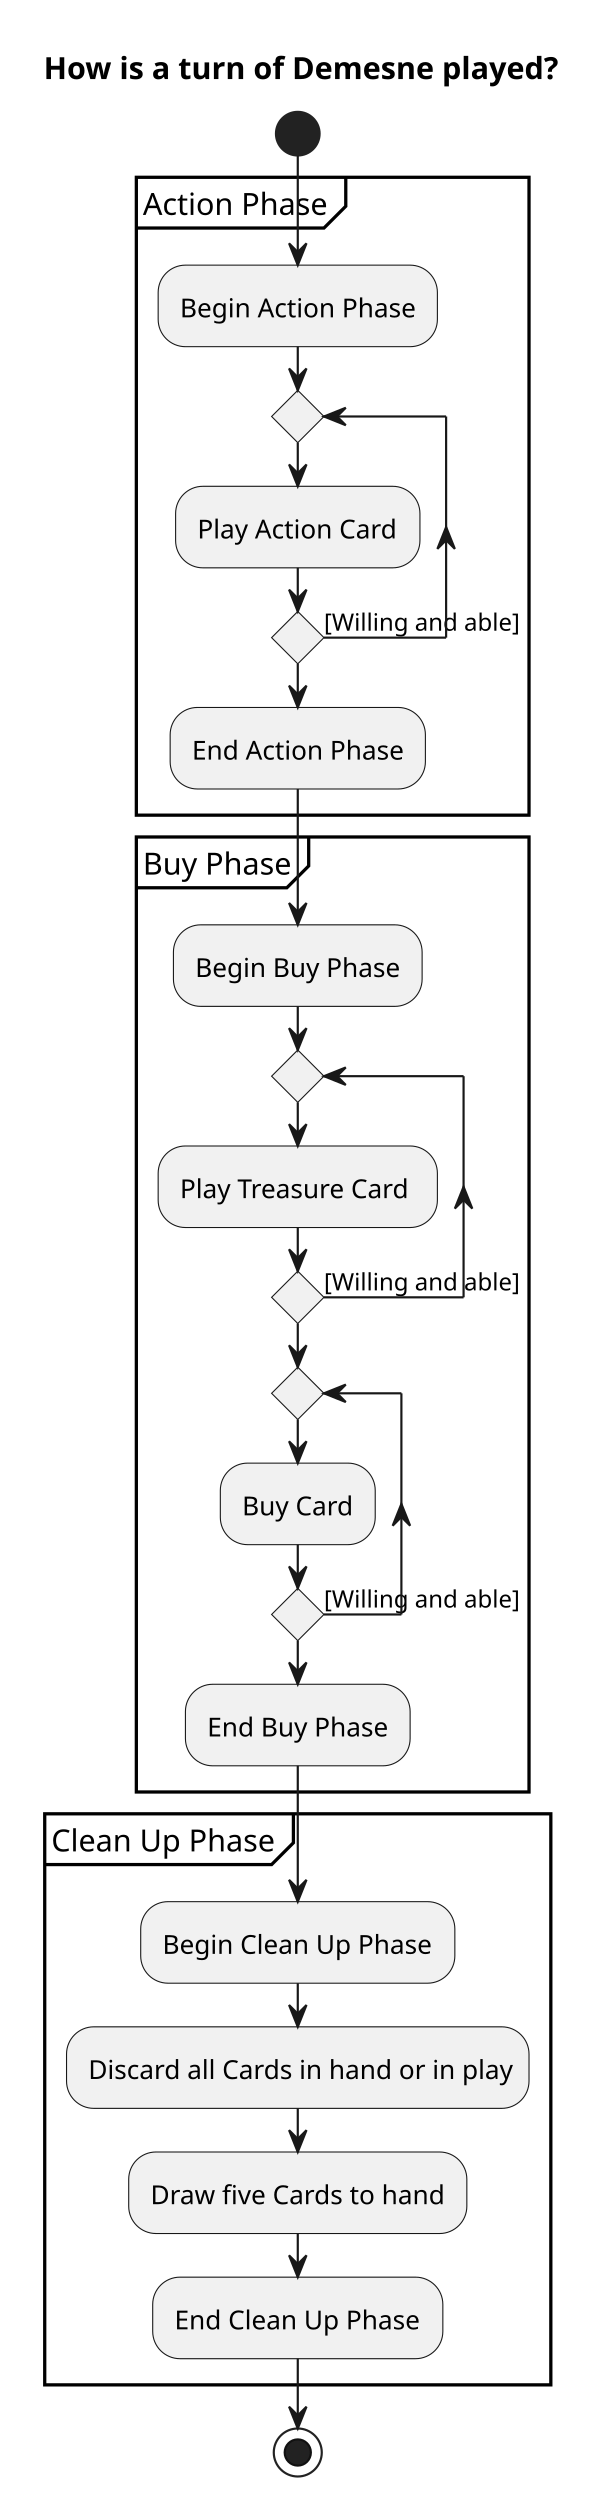
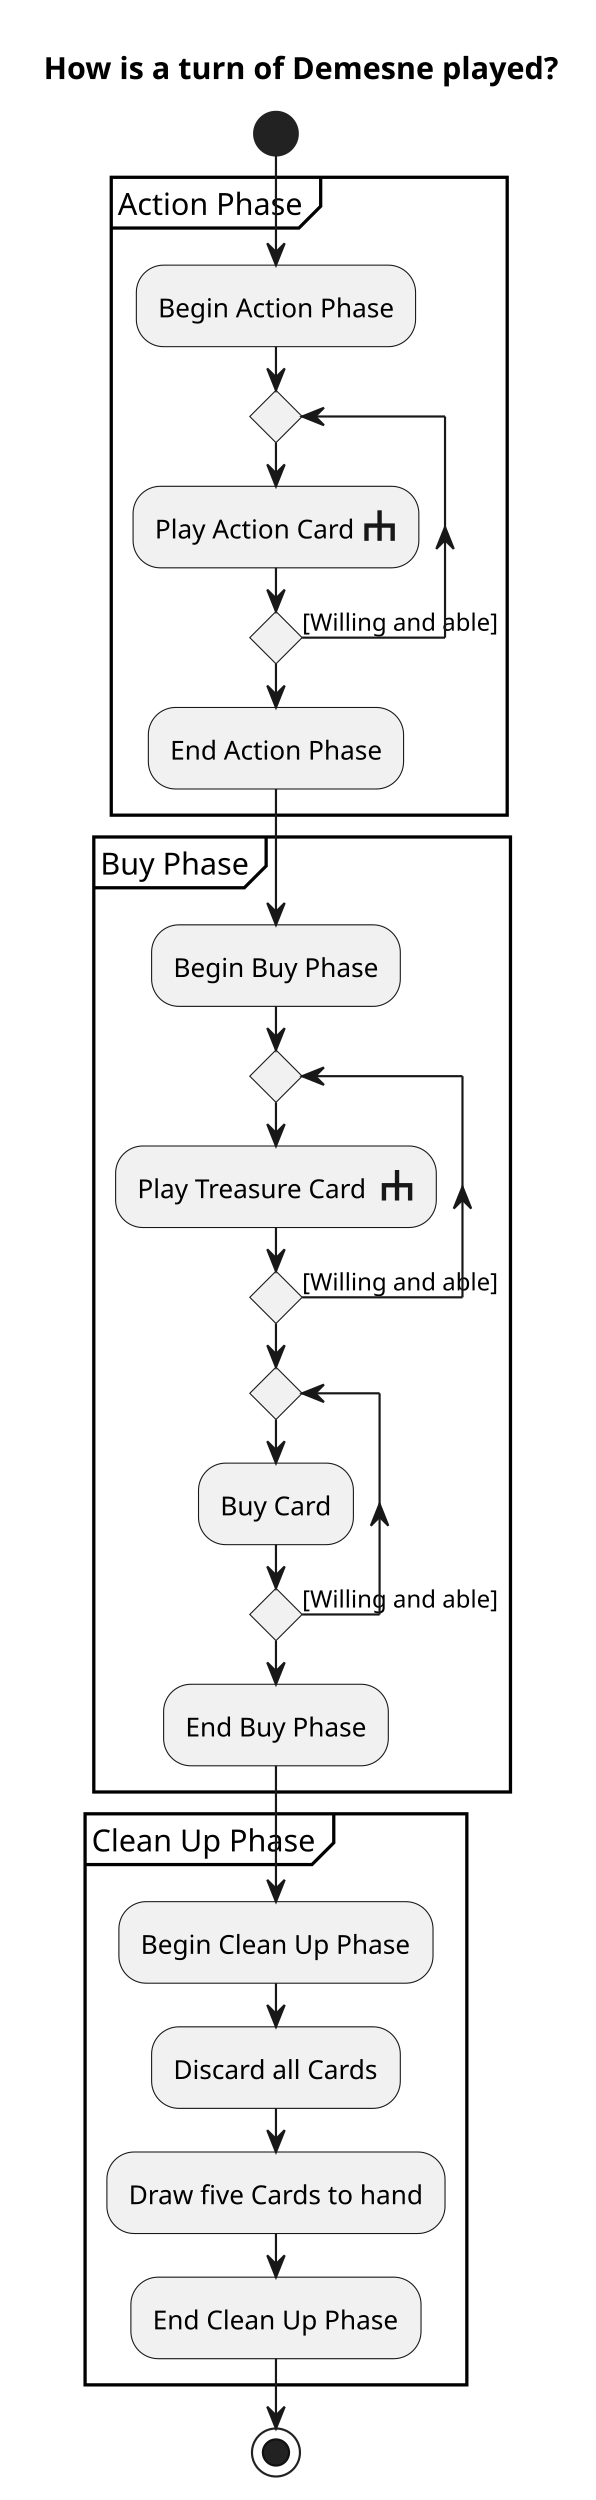
<svg xmlns="http://www.w3.org/2000/svg" xmlns:xlink="http://www.w3.org/1999/xlink" contentStyleType="text/css" height="1146px" preserveAspectRatio="none" style="width:273px;height:1146px;background:#FFFFFF;" version="1.1" viewBox="0 0 273 1146" width="273px" zoomAndPan="magnify">
  <defs />
  <g>
    <text fill="#000000" font-family="sans-serif" font-size="14" font-weight="bold" lengthAdjust="spacing" textLength="230" x="20" y="36.24">How is a turn of Demesne played?</text>
-     <ellipse cx="136.5" cy="61.272" fill="#222222" rx="10" ry="10" style="stroke:#222222;stroke-width:1.0;" />
-     <rect fill="none" height="292.4" style="stroke:#000000;stroke-width:1.5;" width="180" x="62.5" y="81.272" />
-     <path d="M158.5,81.272 L158.5,94.544 L148.5,104.544 L62.5,104.544 " fill="none" style="stroke:#000000;stroke-width:1.5;" />
-     <text fill="#000000" font-family="sans-serif" font-size="14" lengthAdjust="spacing" textLength="86" x="65.5" y="98.512">Action Phase</text>
-     <rect fill="#F1F1F1" height="37.376" rx="12.5" ry="12.5" style="stroke:#181818;stroke-width:0.5;" width="128" x="72.5" y="121.544" />
-     <text fill="#000000" font-family="sans-serif" font-size="12" lengthAdjust="spacing" textLength="108" x="82.5" y="145.464">Begin Action Phase</text>
-     <rect fill="#F1F1F1" height="37.376" rx="12.5" ry="12.5" style="stroke:#181818;stroke-width:0.5;" width="112" x="80.5" y="222.92" />
+     <ellipse cx="126.5" cy="61.272" fill="#222222" rx="10" ry="10" style="stroke:#222222;stroke-width:1.0;" />
+     <rect fill="none" height="292.4" style="stroke:#000000;stroke-width:1.5;" width="181.5" x="51" y="81.272" />
+     <path d="M147,81.272 L147,94.544 L137,104.544 L51,104.544 " fill="none" style="stroke:#000000;stroke-width:1.5;" />
+     <text fill="#000000" font-family="sans-serif" font-size="14" lengthAdjust="spacing" textLength="86" x="54" y="98.512">Action Phase</text>
+     <rect fill="#F1F1F1" height="37.376" rx="12.5" ry="12.5" style="stroke:#181818;stroke-width:0.5;" width="128" x="62.5" y="121.544" />
+     <text fill="#000000" font-family="sans-serif" font-size="12" lengthAdjust="spacing" textLength="108" x="72.5" y="145.464">Begin Action Phase</text>
+     <rect fill="#F1F1F1" height="37.376" rx="12.5" ry="12.5" style="stroke:#181818;stroke-width:0.5;" width="131" x="61" y="222.92" />
    <a href="action-card-activity.svg" target="_top" title="How is an Action Card played?" xlink:actuate="onRequest" xlink:href="action-card-activity.svg" xlink:show="new" xlink:title="How is an Action Card played?" xlink:type="simple">
-       <text fill="#000000" font-family="sans-serif" font-size="12" lengthAdjust="spacing" textLength="92" x="90.5" y="246.84">Play Action Card</text>
+       <text fill="#000000" font-family="sans-serif" font-size="12" lengthAdjust="spacing" textLength="92" x="71" y="246.84">Play Action Card</text>
    </a>
-     <polygon fill="#F1F1F1" points="136.5,178.92,148.5,190.92,136.5,202.92,124.5,190.92,136.5,178.92" style="stroke:#181818;stroke-width:0.5;" />
-     <polygon fill="#F1F1F1" points="136.5,280.296,136.5,280.296,148.5,292.296,136.5,304.296,136.5,304.296,124.5,292.296,136.5,280.296" style="stroke:#181818;stroke-width:0.5;" />
-     <text fill="#000000" font-family="sans-serif" font-size="11" lengthAdjust="spacing" textLength="89" x="148.5" y="289.128">[Willing and able]</text>
-     <rect fill="#F1F1F1" height="37.376" rx="12.5" ry="12.5" style="stroke:#181818;stroke-width:0.5;" width="117" x="78" y="324.296" />
-     <text fill="#000000" font-family="sans-serif" font-size="12" lengthAdjust="spacing" textLength="97" x="88" y="348.216">End Action Phase</text>
-     <rect fill="none" height="437.776" style="stroke:#000000;stroke-width:1.5;" width="180" x="62.5" y="383.672" />
-     <path d="M141.5,383.672 L141.5,396.944 L131.5,406.944 L62.5,406.944 " fill="none" style="stroke:#000000;stroke-width:1.5;" />
-     <text fill="#000000" font-family="sans-serif" font-size="14" lengthAdjust="spacing" textLength="69" x="65.5" y="400.912">Buy Phase</text>
-     <rect fill="#F1F1F1" height="37.376" rx="12.5" ry="12.5" style="stroke:#181818;stroke-width:0.5;" width="114" x="79.5" y="423.944" />
-     <text fill="#000000" font-family="sans-serif" font-size="12" lengthAdjust="spacing" textLength="94" x="89.5" y="447.864">Begin Buy Phase</text>
-     <rect fill="#F1F1F1" height="37.376" rx="12.5" ry="12.5" style="stroke:#181818;stroke-width:0.5;" width="128" x="72.5" y="525.32" />
+     <a href="action-card-activity.svg" target="_top" title="How is an Action Card played?" xlink:actuate="onRequest" xlink:href="action-card-activity.svg" xlink:show="new" xlink:title="How is an Action Card played?" xlink:type="simple">
+       <path d="M173,233.92 L175,233.92 L175,239.92 L181,239.92 L181,247.92 L179,247.92 L179,241.92 L175,241.92 L175,247.92 L173,247.92 L173,241.92 L169,241.92 L169,247.92 L167,247.92 L167,239.92 L173,239.92 " fill="#181818" style="stroke:;stroke-width:0.0;stroke-dasharray:;" />
+     </a>
+     <polygon fill="#F1F1F1" points="126.5,178.92,138.5,190.92,126.5,202.92,114.5,190.92,126.5,178.92" style="stroke:#181818;stroke-width:0.5;" />
+     <polygon fill="#F1F1F1" points="126.5,280.296,126.5,280.296,138.5,292.296,126.5,304.296,126.5,304.296,114.5,292.296,126.5,280.296" style="stroke:#181818;stroke-width:0.5;" />
+     <text fill="#000000" font-family="sans-serif" font-size="11" lengthAdjust="spacing" textLength="89" x="138.5" y="289.128">[Willing and able]</text>
+     <rect fill="#F1F1F1" height="37.376" rx="12.5" ry="12.5" style="stroke:#181818;stroke-width:0.5;" width="117" x="68" y="324.296" />
+     <text fill="#000000" font-family="sans-serif" font-size="12" lengthAdjust="spacing" textLength="97" x="78" y="348.216">End Action Phase</text>
+     <rect fill="none" height="437.776" style="stroke:#000000;stroke-width:1.5;" width="191" x="43" y="383.672" />
+     <path d="M122,383.672 L122,396.944 L112,406.944 L43,406.944 " fill="none" style="stroke:#000000;stroke-width:1.5;" />
+     <text fill="#000000" font-family="sans-serif" font-size="14" lengthAdjust="spacing" textLength="69" x="46" y="400.912">Buy Phase</text>
+     <rect fill="#F1F1F1" height="37.376" rx="12.5" ry="12.5" style="stroke:#181818;stroke-width:0.5;" width="114" x="69.5" y="423.944" />
+     <text fill="#000000" font-family="sans-serif" font-size="12" lengthAdjust="spacing" textLength="94" x="79.5" y="447.864">Begin Buy Phase</text>
+     <rect fill="#F1F1F1" height="37.376" rx="12.5" ry="12.5" style="stroke:#181818;stroke-width:0.5;" width="147" x="53" y="525.32" />
    <a href="treasure-card-activity.svg" target="_top" title="How is a Treasure Card played?" xlink:actuate="onRequest" xlink:href="treasure-card-activity.svg" xlink:show="new" xlink:title="How is a Treasure Card played?" xlink:type="simple">
-       <text fill="#000000" font-family="sans-serif" font-size="12" lengthAdjust="spacing" textLength="108" x="82.5" y="549.24">Play Treasure Card</text>
+       <text fill="#000000" font-family="sans-serif" font-size="12" lengthAdjust="spacing" textLength="108" x="63" y="549.24">Play Treasure Card</text>
    </a>
-     <polygon fill="#F1F1F1" points="136.5,481.32,148.5,493.32,136.5,505.32,124.5,493.32,136.5,481.32" style="stroke:#181818;stroke-width:0.5;" />
-     <polygon fill="#F1F1F1" points="136.5,582.696,136.5,582.696,148.5,594.696,136.5,606.696,136.5,606.696,124.5,594.696,136.5,582.696" style="stroke:#181818;stroke-width:0.5;" />
-     <text fill="#000000" font-family="sans-serif" font-size="11" lengthAdjust="spacing" textLength="89" x="148.5" y="591.528">[Willing and able]</text>
-     <rect fill="#F1F1F1" height="37.376" rx="12.5" ry="12.5" style="stroke:#181818;stroke-width:0.5;" width="71" x="101" y="670.696" />
-     <text fill="#000000" font-family="sans-serif" font-size="12" lengthAdjust="spacing" textLength="51" x="111" y="694.616">Buy Card</text>
-     <polygon fill="#F1F1F1" points="136.5,626.696,148.5,638.696,136.5,650.696,124.5,638.696,136.5,626.696" style="stroke:#181818;stroke-width:0.5;" />
-     <polygon fill="#F1F1F1" points="136.5,728.072,136.5,728.072,148.5,740.072,136.5,752.072,136.5,752.072,124.5,740.072,136.5,728.072" style="stroke:#181818;stroke-width:0.5;" />
-     <text fill="#000000" font-family="sans-serif" font-size="11" lengthAdjust="spacing" textLength="89" x="148.5" y="736.904">[Willing and able]</text>
-     <rect fill="#F1F1F1" height="37.376" rx="12.5" ry="12.5" style="stroke:#181818;stroke-width:0.5;" width="103" x="85" y="772.072" />
-     <text fill="#000000" font-family="sans-serif" font-size="12" lengthAdjust="spacing" textLength="83" x="95" y="795.993">End Buy Phase</text>
-     <rect fill="none" height="261.776" style="stroke:#000000;stroke-width:1.5;" width="232" x="20.5" y="831.449" />
-     <path d="M134.5,831.449 L134.5,844.721 L124.5,854.721 L20.5,854.721 " fill="none" style="stroke:#000000;stroke-width:1.5;" />
-     <text fill="#000000" font-family="sans-serif" font-size="14" lengthAdjust="spacing" textLength="104" x="23.5" y="848.688">Clean Up Phase</text>
-     <rect fill="#F1F1F1" height="37.376" rx="12.5" ry="12.5" style="stroke:#181818;stroke-width:0.5;" width="144" x="64.5" y="871.721" />
-     <text fill="#000000" font-family="sans-serif" font-size="12" lengthAdjust="spacing" textLength="124" x="74.5" y="895.641">Begin Clean Up Phase</text>
-     <rect fill="#F1F1F1" height="37.376" rx="12.5" ry="12.5" style="stroke:#181818;stroke-width:0.5;" width="212" x="30.5" y="929.097" />
-     <text fill="#000000" font-family="sans-serif" font-size="12" lengthAdjust="spacing" textLength="192" x="40.5" y="953.017">Discard all Cards in hand or in play</text>
-     <rect fill="#F1F1F1" height="37.376" rx="12.5" ry="12.5" style="stroke:#181818;stroke-width:0.5;" width="155" x="59" y="986.473" />
-     <text fill="#000000" font-family="sans-serif" font-size="12" lengthAdjust="spacing" textLength="135" x="69" y="1010.393">Draw five Cards to hand</text>
-     <rect fill="#F1F1F1" height="37.376" rx="12.5" ry="12.5" style="stroke:#181818;stroke-width:0.5;" width="133" x="70" y="1043.849" />
-     <text fill="#000000" font-family="sans-serif" font-size="12" lengthAdjust="spacing" textLength="113" x="80" y="1067.769">End Clean Up Phase</text>
-     <ellipse cx="136.5" cy="1124.225" fill="none" rx="11" ry="11" style="stroke:#222222;stroke-width:1.0;" />
-     <ellipse cx="136.5" cy="1124.225" fill="#222222" rx="6" ry="6" style="stroke:#111111;stroke-width:1.0;" />
-     <line style="stroke:#181818;stroke-width:1.0;" x1="136.5" x2="136.5" y1="202.92" y2="222.92" />
-     <polygon fill="#181818" points="132.5,212.92,136.5,222.92,140.5,212.92,136.5,216.92" style="stroke:#181818;stroke-width:1.0;" />
-     <line style="stroke:#181818;stroke-width:1.0;" x1="148.5" x2="204.5" y1="292.296" y2="292.296" />
-     <polygon fill="#181818" points="200.5,251.608,204.5,241.608,208.5,251.608,204.5,247.608" style="stroke:#181818;stroke-width:1.0;" />
-     <line style="stroke:#181818;stroke-width:1.0;" x1="204.5" x2="204.5" y1="190.92" y2="292.296" />
-     <line style="stroke:#181818;stroke-width:1.0;" x1="204.5" x2="148.5" y1="190.92" y2="190.92" />
-     <polygon fill="#181818" points="158.5,186.92,148.5,190.92,158.5,194.92,154.5,190.92" style="stroke:#181818;stroke-width:1.0;" />
-     <line style="stroke:#181818;stroke-width:1.0;" x1="136.5" x2="136.5" y1="260.296" y2="280.296" />
-     <polygon fill="#181818" points="132.5,270.296,136.5,280.296,140.5,270.296,136.5,274.296" style="stroke:#181818;stroke-width:1.0;" />
-     <line style="stroke:#181818;stroke-width:1.0;" x1="136.5" x2="136.5" y1="158.92" y2="178.92" />
-     <polygon fill="#181818" points="132.5,168.92,136.5,178.92,140.5,168.92,136.5,172.92" style="stroke:#181818;stroke-width:1.0;" />
-     <line style="stroke:#181818;stroke-width:1.0;" x1="136.5" x2="136.5" y1="304.296" y2="324.296" />
-     <polygon fill="#181818" points="132.5,314.296,136.5,324.296,140.5,314.296,136.5,318.296" style="stroke:#181818;stroke-width:1.0;" />
-     <line style="stroke:#181818;stroke-width:1.0;" x1="136.5" x2="136.5" y1="71.272" y2="121.544" />
-     <polygon fill="#181818" points="132.5,111.544,136.5,121.544,140.5,111.544,136.5,115.544" style="stroke:#181818;stroke-width:1.0;" />
-     <line style="stroke:#181818;stroke-width:1.0;" x1="136.5" x2="136.5" y1="505.32" y2="525.32" />
-     <polygon fill="#181818" points="132.5,515.32,136.5,525.32,140.5,515.32,136.5,519.32" style="stroke:#181818;stroke-width:1.0;" />
-     <line style="stroke:#181818;stroke-width:1.0;" x1="148.5" x2="212.5" y1="594.696" y2="594.696" />
-     <polygon fill="#181818" points="208.5,554.008,212.5,544.008,216.5,554.008,212.5,550.008" style="stroke:#181818;stroke-width:1.0;" />
-     <line style="stroke:#181818;stroke-width:1.0;" x1="212.5" x2="212.5" y1="493.32" y2="594.696" />
-     <line style="stroke:#181818;stroke-width:1.0;" x1="212.5" x2="148.5" y1="493.32" y2="493.32" />
-     <polygon fill="#181818" points="158.5,489.32,148.5,493.32,158.5,497.32,154.5,493.32" style="stroke:#181818;stroke-width:1.0;" />
-     <line style="stroke:#181818;stroke-width:1.0;" x1="136.5" x2="136.5" y1="562.696" y2="582.696" />
-     <polygon fill="#181818" points="132.5,572.696,136.5,582.696,140.5,572.696,136.5,576.696" style="stroke:#181818;stroke-width:1.0;" />
-     <line style="stroke:#181818;stroke-width:1.0;" x1="136.5" x2="136.5" y1="461.32" y2="481.32" />
-     <polygon fill="#181818" points="132.5,471.32,136.5,481.32,140.5,471.32,136.5,475.32" style="stroke:#181818;stroke-width:1.0;" />
-     <line style="stroke:#181818;stroke-width:1.0;" x1="136.5" x2="136.5" y1="650.696" y2="670.696" />
-     <polygon fill="#181818" points="132.5,660.696,136.5,670.696,140.5,660.696,136.5,664.696" style="stroke:#181818;stroke-width:1.0;" />
-     <line style="stroke:#181818;stroke-width:1.0;" x1="148.5" x2="184" y1="740.072" y2="740.072" />
-     <polygon fill="#181818" points="180,699.384,184,689.384,188,699.384,184,695.384" style="stroke:#181818;stroke-width:1.0;" />
-     <line style="stroke:#181818;stroke-width:1.0;" x1="184" x2="184" y1="638.696" y2="740.072" />
-     <line style="stroke:#181818;stroke-width:1.0;" x1="184" x2="148.5" y1="638.696" y2="638.696" />
-     <polygon fill="#181818" points="158.5,634.696,148.5,638.696,158.5,642.696,154.5,638.696" style="stroke:#181818;stroke-width:1.0;" />
-     <line style="stroke:#181818;stroke-width:1.0;" x1="136.5" x2="136.5" y1="708.072" y2="728.072" />
-     <polygon fill="#181818" points="132.5,718.072,136.5,728.072,140.5,718.072,136.5,722.072" style="stroke:#181818;stroke-width:1.0;" />
-     <line style="stroke:#181818;stroke-width:1.0;" x1="136.5" x2="136.5" y1="606.696" y2="626.696" />
-     <polygon fill="#181818" points="132.5,616.696,136.5,626.696,140.5,616.696,136.5,620.696" style="stroke:#181818;stroke-width:1.0;" />
-     <line style="stroke:#181818;stroke-width:1.0;" x1="136.5" x2="136.5" y1="752.072" y2="772.072" />
-     <polygon fill="#181818" points="132.5,762.072,136.5,772.072,140.5,762.072,136.5,766.072" style="stroke:#181818;stroke-width:1.0;" />
-     <line style="stroke:#181818;stroke-width:1.0;" x1="136.5" x2="136.5" y1="361.672" y2="423.944" />
-     <polygon fill="#181818" points="132.5,413.944,136.5,423.944,140.5,413.944,136.5,417.944" style="stroke:#181818;stroke-width:1.0;" />
-     <line style="stroke:#181818;stroke-width:1.0;" x1="136.5" x2="136.5" y1="909.097" y2="929.097" />
-     <polygon fill="#181818" points="132.5,919.097,136.5,929.097,140.5,919.097,136.5,923.097" style="stroke:#181818;stroke-width:1.0;" />
-     <line style="stroke:#181818;stroke-width:1.0;" x1="136.5" x2="136.5" y1="966.473" y2="986.473" />
-     <polygon fill="#181818" points="132.5,976.473,136.5,986.473,140.5,976.473,136.5,980.473" style="stroke:#181818;stroke-width:1.0;" />
-     <line style="stroke:#181818;stroke-width:1.0;" x1="136.5" x2="136.5" y1="1023.849" y2="1043.849" />
-     <polygon fill="#181818" points="132.5,1033.849,136.5,1043.849,140.5,1033.849,136.5,1037.849" style="stroke:#181818;stroke-width:1.0;" />
-     <line style="stroke:#181818;stroke-width:1.0;" x1="136.5" x2="136.5" y1="809.449" y2="871.721" />
-     <polygon fill="#181818" points="132.5,861.721,136.5,871.721,140.5,861.721,136.5,865.721" style="stroke:#181818;stroke-width:1.0;" />
-     <line style="stroke:#181818;stroke-width:1.0;" x1="136.5" x2="136.5" y1="1081.225" y2="1113.225" />
-     <polygon fill="#181818" points="132.5,1103.225,136.5,1113.225,140.5,1103.225,136.5,1107.225" style="stroke:#181818;stroke-width:1.0;" />
+     <a href="treasure-card-activity.svg" target="_top" title="How is a Treasure Card played?" xlink:actuate="onRequest" xlink:href="treasure-card-activity.svg" xlink:show="new" xlink:title="How is a Treasure Card played?" xlink:type="simple">
+       <path d="M181,536.32 L183,536.32 L183,542.32 L189,542.32 L189,550.32 L187,550.32 L187,544.32 L183,544.32 L183,550.32 L181,550.32 L181,544.32 L177,544.32 L177,550.32 L175,550.32 L175,542.32 L181,542.32 " fill="#181818" style="stroke:;stroke-width:0.0;stroke-dasharray:;" />
+     </a>
+     <polygon fill="#F1F1F1" points="126.5,481.32,138.5,493.32,126.5,505.32,114.5,493.32,126.5,481.32" style="stroke:#181818;stroke-width:0.5;" />
+     <polygon fill="#F1F1F1" points="126.5,582.696,126.5,582.696,138.5,594.696,126.5,606.696,126.5,606.696,114.5,594.696,126.5,582.696" style="stroke:#181818;stroke-width:0.5;" />
+     <text fill="#000000" font-family="sans-serif" font-size="11" lengthAdjust="spacing" textLength="89" x="138.5" y="591.528">[Willing and able]</text>
+     <rect fill="#F1F1F1" height="37.376" rx="12.5" ry="12.5" style="stroke:#181818;stroke-width:0.5;" width="71" x="91" y="670.696" />
+     <text fill="#000000" font-family="sans-serif" font-size="12" lengthAdjust="spacing" textLength="51" x="101" y="694.616">Buy Card</text>
+     <polygon fill="#F1F1F1" points="126.5,626.696,138.5,638.696,126.5,650.696,114.5,638.696,126.5,626.696" style="stroke:#181818;stroke-width:0.5;" />
+     <polygon fill="#F1F1F1" points="126.5,728.072,126.5,728.072,138.5,740.072,126.5,752.072,126.5,752.072,114.5,740.072,126.5,728.072" style="stroke:#181818;stroke-width:0.5;" />
+     <text fill="#000000" font-family="sans-serif" font-size="11" lengthAdjust="spacing" textLength="89" x="138.5" y="736.904">[Willing and able]</text>
+     <rect fill="#F1F1F1" height="37.376" rx="12.5" ry="12.5" style="stroke:#181818;stroke-width:0.5;" width="103" x="75" y="772.072" />
+     <text fill="#000000" font-family="sans-serif" font-size="12" lengthAdjust="spacing" textLength="83" x="85" y="795.993">End Buy Phase</text>
+     <rect fill="none" height="261.776" style="stroke:#000000;stroke-width:1.5;" width="175" x="39" y="831.449" />
+     <path d="M153,831.449 L153,844.721 L143,854.721 L39,854.721 " fill="none" style="stroke:#000000;stroke-width:1.5;" />
+     <text fill="#000000" font-family="sans-serif" font-size="14" lengthAdjust="spacing" textLength="104" x="42" y="848.688">Clean Up Phase</text>
+     <rect fill="#F1F1F1" height="37.376" rx="12.5" ry="12.5" style="stroke:#181818;stroke-width:0.5;" width="144" x="54.5" y="871.721" />
+     <text fill="#000000" font-family="sans-serif" font-size="12" lengthAdjust="spacing" textLength="124" x="64.5" y="895.641">Begin Clean Up Phase</text>
+     <rect fill="#F1F1F1" height="37.376" rx="12.5" ry="12.5" style="stroke:#181818;stroke-width:0.5;" width="114" x="69.5" y="929.097" />
+     <text fill="#000000" font-family="sans-serif" font-size="12" lengthAdjust="spacing" textLength="94" x="79.5" y="953.017">Discard all Cards</text>
+     <rect fill="#F1F1F1" height="37.376" rx="12.5" ry="12.5" style="stroke:#181818;stroke-width:0.5;" width="155" x="49" y="986.473" />
+     <text fill="#000000" font-family="sans-serif" font-size="12" lengthAdjust="spacing" textLength="135" x="59" y="1010.393">Draw five Cards to hand</text>
+     <rect fill="#F1F1F1" height="37.376" rx="12.5" ry="12.5" style="stroke:#181818;stroke-width:0.5;" width="133" x="60" y="1043.849" />
+     <text fill="#000000" font-family="sans-serif" font-size="12" lengthAdjust="spacing" textLength="113" x="70" y="1067.769">End Clean Up Phase</text>
+     <ellipse cx="126.5" cy="1124.225" fill="none" rx="11" ry="11" style="stroke:#222222;stroke-width:1.0;" />
+     <ellipse cx="126.5" cy="1124.225" fill="#222222" rx="6" ry="6" style="stroke:#111111;stroke-width:1.0;" />
+     <line style="stroke:#181818;stroke-width:1.0;" x1="126.5" x2="126.5" y1="202.92" y2="222.92" />
+     <polygon fill="#181818" points="122.5,212.92,126.5,222.92,130.5,212.92,126.5,216.92" style="stroke:#181818;stroke-width:1.0;" />
+     <line style="stroke:#181818;stroke-width:1.0;" x1="138.5" x2="204" y1="292.296" y2="292.296" />
+     <polygon fill="#181818" points="200,251.608,204,241.608,208,251.608,204,247.608" style="stroke:#181818;stroke-width:1.0;" />
+     <line style="stroke:#181818;stroke-width:1.0;" x1="204" x2="204" y1="190.92" y2="292.296" />
+     <line style="stroke:#181818;stroke-width:1.0;" x1="204" x2="138.5" y1="190.92" y2="190.92" />
+     <polygon fill="#181818" points="148.5,186.92,138.5,190.92,148.5,194.92,144.5,190.92" style="stroke:#181818;stroke-width:1.0;" />
+     <line style="stroke:#181818;stroke-width:1.0;" x1="126.5" x2="126.5" y1="260.296" y2="280.296" />
+     <polygon fill="#181818" points="122.5,270.296,126.5,280.296,130.5,270.296,126.5,274.296" style="stroke:#181818;stroke-width:1.0;" />
+     <line style="stroke:#181818;stroke-width:1.0;" x1="126.5" x2="126.5" y1="158.92" y2="178.92" />
+     <polygon fill="#181818" points="122.5,168.92,126.5,178.92,130.5,168.92,126.5,172.92" style="stroke:#181818;stroke-width:1.0;" />
+     <line style="stroke:#181818;stroke-width:1.0;" x1="126.5" x2="126.5" y1="304.296" y2="324.296" />
+     <polygon fill="#181818" points="122.5,314.296,126.5,324.296,130.5,314.296,126.5,318.296" style="stroke:#181818;stroke-width:1.0;" />
+     <line style="stroke:#181818;stroke-width:1.0;" x1="126.5" x2="126.5" y1="71.272" y2="121.544" />
+     <polygon fill="#181818" points="122.5,111.544,126.5,121.544,130.5,111.544,126.5,115.544" style="stroke:#181818;stroke-width:1.0;" />
+     <line style="stroke:#181818;stroke-width:1.0;" x1="126.5" x2="126.5" y1="505.32" y2="525.32" />
+     <polygon fill="#181818" points="122.5,515.32,126.5,525.32,130.5,515.32,126.5,519.32" style="stroke:#181818;stroke-width:1.0;" />
+     <line style="stroke:#181818;stroke-width:1.0;" x1="138.5" x2="212" y1="594.696" y2="594.696" />
+     <polygon fill="#181818" points="208,554.008,212,544.008,216,554.008,212,550.008" style="stroke:#181818;stroke-width:1.0;" />
+     <line style="stroke:#181818;stroke-width:1.0;" x1="212" x2="212" y1="493.32" y2="594.696" />
+     <line style="stroke:#181818;stroke-width:1.0;" x1="212" x2="138.5" y1="493.32" y2="493.32" />
+     <polygon fill="#181818" points="148.5,489.32,138.5,493.32,148.5,497.32,144.5,493.32" style="stroke:#181818;stroke-width:1.0;" />
+     <line style="stroke:#181818;stroke-width:1.0;" x1="126.5" x2="126.5" y1="562.696" y2="582.696" />
+     <polygon fill="#181818" points="122.5,572.696,126.5,582.696,130.5,572.696,126.5,576.696" style="stroke:#181818;stroke-width:1.0;" />
+     <line style="stroke:#181818;stroke-width:1.0;" x1="126.5" x2="126.5" y1="461.32" y2="481.32" />
+     <polygon fill="#181818" points="122.5,471.32,126.5,481.32,130.5,471.32,126.5,475.32" style="stroke:#181818;stroke-width:1.0;" />
+     <line style="stroke:#181818;stroke-width:1.0;" x1="126.5" x2="126.5" y1="650.696" y2="670.696" />
+     <polygon fill="#181818" points="122.5,660.696,126.5,670.696,130.5,660.696,126.5,664.696" style="stroke:#181818;stroke-width:1.0;" />
+     <line style="stroke:#181818;stroke-width:1.0;" x1="138.5" x2="174" y1="740.072" y2="740.072" />
+     <polygon fill="#181818" points="170,699.384,174,689.384,178,699.384,174,695.384" style="stroke:#181818;stroke-width:1.0;" />
+     <line style="stroke:#181818;stroke-width:1.0;" x1="174" x2="174" y1="638.696" y2="740.072" />
+     <line style="stroke:#181818;stroke-width:1.0;" x1="174" x2="138.5" y1="638.696" y2="638.696" />
+     <polygon fill="#181818" points="148.5,634.696,138.5,638.696,148.5,642.696,144.5,638.696" style="stroke:#181818;stroke-width:1.0;" />
+     <line style="stroke:#181818;stroke-width:1.0;" x1="126.5" x2="126.5" y1="708.072" y2="728.072" />
+     <polygon fill="#181818" points="122.5,718.072,126.5,728.072,130.5,718.072,126.5,722.072" style="stroke:#181818;stroke-width:1.0;" />
+     <line style="stroke:#181818;stroke-width:1.0;" x1="126.5" x2="126.5" y1="606.696" y2="626.696" />
+     <polygon fill="#181818" points="122.5,616.696,126.5,626.696,130.5,616.696,126.5,620.696" style="stroke:#181818;stroke-width:1.0;" />
+     <line style="stroke:#181818;stroke-width:1.0;" x1="126.5" x2="126.5" y1="752.072" y2="772.072" />
+     <polygon fill="#181818" points="122.5,762.072,126.5,772.072,130.5,762.072,126.5,766.072" style="stroke:#181818;stroke-width:1.0;" />
+     <line style="stroke:#181818;stroke-width:1.0;" x1="126.5" x2="126.5" y1="361.672" y2="423.944" />
+     <polygon fill="#181818" points="122.5,413.944,126.5,423.944,130.5,413.944,126.5,417.944" style="stroke:#181818;stroke-width:1.0;" />
+     <line style="stroke:#181818;stroke-width:1.0;" x1="126.5" x2="126.5" y1="909.097" y2="929.097" />
+     <polygon fill="#181818" points="122.5,919.097,126.5,929.097,130.5,919.097,126.5,923.097" style="stroke:#181818;stroke-width:1.0;" />
+     <line style="stroke:#181818;stroke-width:1.0;" x1="126.5" x2="126.5" y1="966.473" y2="986.473" />
+     <polygon fill="#181818" points="122.5,976.473,126.5,986.473,130.5,976.473,126.5,980.473" style="stroke:#181818;stroke-width:1.0;" />
+     <line style="stroke:#181818;stroke-width:1.0;" x1="126.5" x2="126.5" y1="1023.849" y2="1043.849" />
+     <polygon fill="#181818" points="122.5,1033.849,126.5,1043.849,130.5,1033.849,126.5,1037.849" style="stroke:#181818;stroke-width:1.0;" />
+     <line style="stroke:#181818;stroke-width:1.0;" x1="126.5" x2="126.5" y1="809.449" y2="871.721" />
+     <polygon fill="#181818" points="122.5,861.721,126.5,871.721,130.5,861.721,126.5,865.721" style="stroke:#181818;stroke-width:1.0;" />
+     <line style="stroke:#181818;stroke-width:1.0;" x1="126.5" x2="126.5" y1="1081.225" y2="1113.225" />
+     <polygon fill="#181818" points="122.5,1103.225,126.5,1113.225,130.5,1103.225,126.5,1107.225" style="stroke:#181818;stroke-width:1.0;" />
  </g>
</svg>
